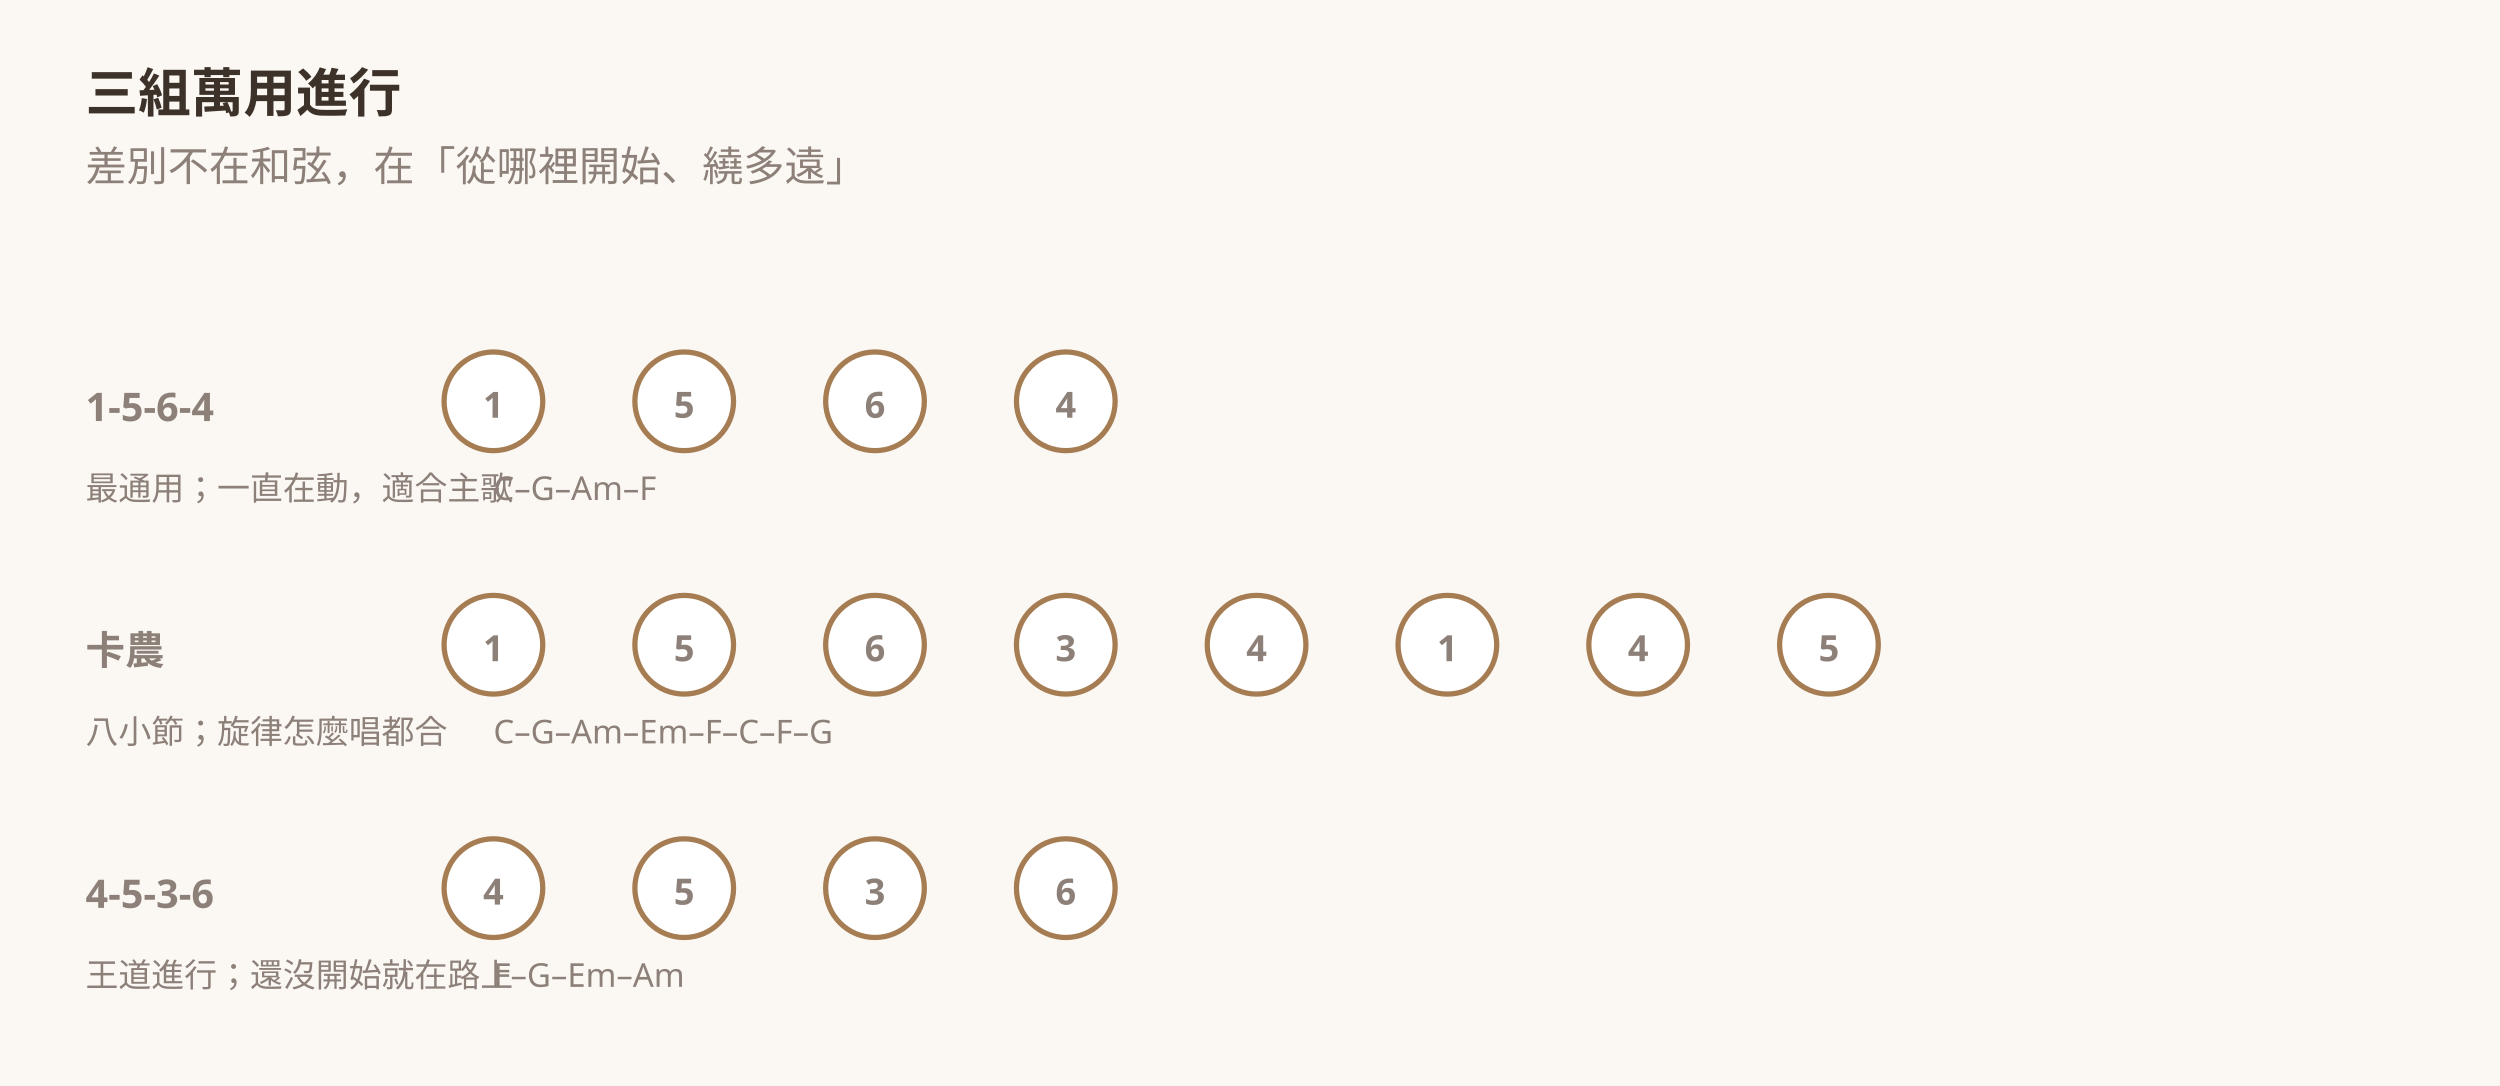
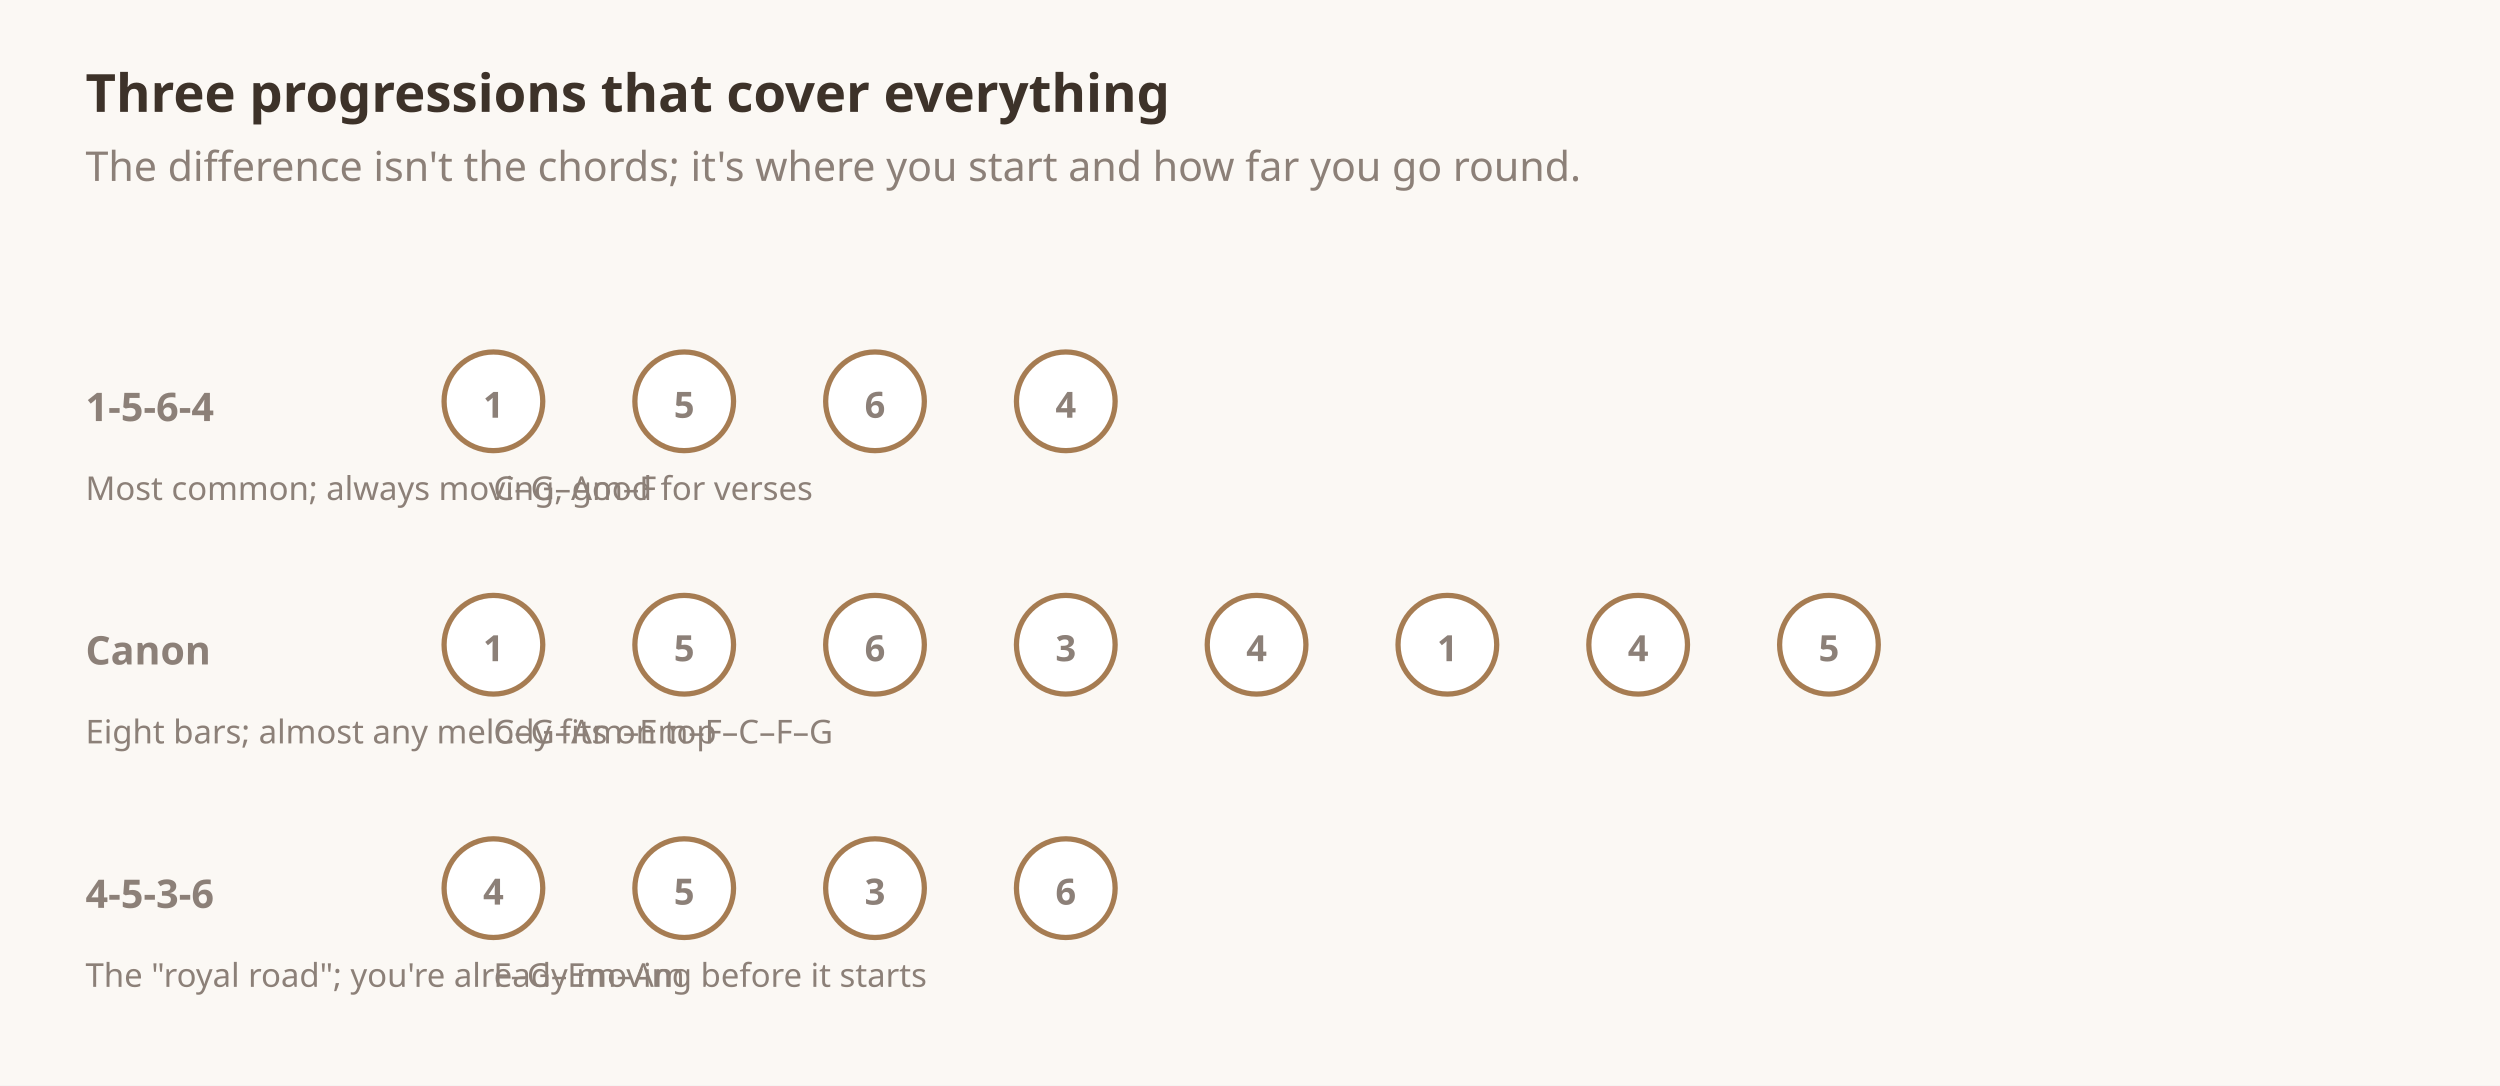
<svg xmlns="http://www.w3.org/2000/svg" viewBox="0 0 760 330" role="img" aria-label="三組萬用進行">
  <rect width="760" height="330" fill="#FBF8F4" />
  <style>
    .t   { font-family: 'Noto Sans TC','PingFang TC','Microsoft JhengHei',system-ui,sans-serif; fill: #3D3229; }
    .tb  { font-family: 'Noto Sans TC','PingFang TC','Microsoft JhengHei',system-ui,sans-serif; fill: #3D3229; font-weight: 700; }
    .ts  { font-family: 'Noto Sans TC','PingFang TC','Microsoft JhengHei',system-ui,sans-serif; fill: #8C8078; }
    .num { font-family: 'Noto Sans TC','PingFang TC','Microsoft JhengHei',system-ui,sans-serif; fill: #FFFFFF; font-weight: 700; font-size: 11px; }
    .ink { fill: none; stroke: #3D3229; stroke-width: 1.6; stroke-linejoin: round; stroke-linecap: round; }
    .thin{ fill: none; stroke: #D9CFC4; stroke-width: 1.1; }
    .dash{ fill: none; stroke: #D9CFC4; stroke-width: 1.1; stroke-dasharray: 4 5; }
    .lead{ fill: none; stroke: #8C8078; stroke-width: 1; }
    .acc { fill: none; stroke: #A67C52; stroke-width: 2; stroke-linejoin: round; stroke-linecap: round; }
    .blue{ fill: none; stroke: #6B8FBF; stroke-width: 2; stroke-linejoin: round; stroke-linecap: round; }
    .green{ fill: none; stroke: #6F8F6A; stroke-width: 2; stroke-linejoin: round; stroke-linecap: round; }
    .red { fill: none; stroke: #B0563F; stroke-width: 2; stroke-linejoin: round; stroke-linecap: round; }
    .dot { fill: #3D3229; }
  </style>
-   <text x="26" y="34" class="tb" font-size="16">三組萬用進行</text>
-   <text x="26" y="55" class="ts" font-size="12.5">差別不在和弦，在「從哪裡開始、繞多遠」</text>
+   <text x="26" y="34" class="tb" font-size="16">Three progressions that cover everything</text>
+   <text x="26" y="55" class="ts" font-size="12.5">The difference isn't the chords; it's where you start and how far you go round.</text>
  <text x="26" y="128" class="ts" font-size="12" font-weight="700">1-5-6-4</text>
  <circle cx="150" cy="122" r="15" fill="#FFFFFF" stroke="#A67C52" stroke-width="1.6" />
  <text x="150" y="127" class="ts" font-size="11" text-anchor="middle" font-weight="700" fill="#A67C52">1</text>
  <circle cx="208" cy="122" r="15" fill="#FFFFFF" stroke="#A67C52" stroke-width="1.6" />
  <text x="208" y="127" class="ts" font-size="11" text-anchor="middle" font-weight="700" fill="#A67C52">5</text>
  <circle cx="266" cy="122" r="15" fill="#FFFFFF" stroke="#A67C52" stroke-width="1.6" />
  <text x="266" y="127" class="ts" font-size="11" text-anchor="middle" font-weight="700" fill="#A67C52">6</text>
  <circle cx="324" cy="122" r="15" fill="#FFFFFF" stroke="#A67C52" stroke-width="1.6" />
  <text x="324" y="127" class="ts" font-size="11" text-anchor="middle" font-weight="700" fill="#A67C52">4</text>
  <text x="150" y="152" class="ts" font-size="10" fill="#8C8078">C–G–Am–F</text>
-   <text x="26" y="152" class="ts" font-size="10" fill="#8C8078">最通用；一直在動，適合主歌</text>
-   <text x="26" y="202" class="ts" font-size="12" font-weight="700">卡農</text>
+   <text x="26" y="152" class="ts" font-size="10" fill="#8C8078">Most common; always moving, good for verses</text>
+   <text x="26" y="202" class="ts" font-size="12" font-weight="700">Canon</text>
  <circle cx="150" cy="196" r="15" fill="#FFFFFF" stroke="#A67C52" stroke-width="1.6" />
  <text x="150" y="201" class="ts" font-size="11" text-anchor="middle" font-weight="700" fill="#A67C52">1</text>
  <circle cx="208" cy="196" r="15" fill="#FFFFFF" stroke="#A67C52" stroke-width="1.6" />
  <text x="208" y="201" class="ts" font-size="11" text-anchor="middle" font-weight="700" fill="#A67C52">5</text>
  <circle cx="266" cy="196" r="15" fill="#FFFFFF" stroke="#A67C52" stroke-width="1.6" />
  <text x="266" y="201" class="ts" font-size="11" text-anchor="middle" font-weight="700" fill="#A67C52">6</text>
  <circle cx="324" cy="196" r="15" fill="#FFFFFF" stroke="#A67C52" stroke-width="1.6" />
  <text x="324" y="201" class="ts" font-size="11" text-anchor="middle" font-weight="700" fill="#A67C52">3</text>
  <circle cx="382" cy="196" r="15" fill="#FFFFFF" stroke="#A67C52" stroke-width="1.6" />
  <text x="382" y="201" class="ts" font-size="11" text-anchor="middle" font-weight="700" fill="#A67C52">4</text>
  <circle cx="440" cy="196" r="15" fill="#FFFFFF" stroke="#A67C52" stroke-width="1.6" />
  <text x="440" y="201" class="ts" font-size="11" text-anchor="middle" font-weight="700" fill="#A67C52">1</text>
  <circle cx="498" cy="196" r="15" fill="#FFFFFF" stroke="#A67C52" stroke-width="1.6" />
  <text x="498" y="201" class="ts" font-size="11" text-anchor="middle" font-weight="700" fill="#A67C52">4</text>
  <circle cx="556" cy="196" r="15" fill="#FFFFFF" stroke="#A67C52" stroke-width="1.6" />
  <text x="556" y="201" class="ts" font-size="11" text-anchor="middle" font-weight="700" fill="#A67C52">5</text>
  <text x="150" y="226" class="ts" font-size="10" fill="#8C8078">C–G–Am–Em–F–C–F–G</text>
-   <text x="26" y="226" class="ts" font-size="10" fill="#8C8078">八小節；旋律怎麼唱都合</text>
+   <text x="26" y="226" class="ts" font-size="10" fill="#8C8078">Eight bars; almost any melody fits on top</text>
  <text x="26" y="276" class="ts" font-size="12" font-weight="700">4-5-3-6</text>
  <circle cx="150" cy="270" r="15" fill="#FFFFFF" stroke="#A67C52" stroke-width="1.6" />
  <text x="150" y="275" class="ts" font-size="11" text-anchor="middle" font-weight="700" fill="#A67C52">4</text>
  <circle cx="208" cy="270" r="15" fill="#FFFFFF" stroke="#A67C52" stroke-width="1.6" />
  <text x="208" y="275" class="ts" font-size="11" text-anchor="middle" font-weight="700" fill="#A67C52">5</text>
  <circle cx="266" cy="270" r="15" fill="#FFFFFF" stroke="#A67C52" stroke-width="1.6" />
  <text x="266" y="275" class="ts" font-size="11" text-anchor="middle" font-weight="700" fill="#A67C52">3</text>
  <circle cx="324" cy="270" r="15" fill="#FFFFFF" stroke="#A67C52" stroke-width="1.6" />
  <text x="324" y="275" class="ts" font-size="11" text-anchor="middle" font-weight="700" fill="#A67C52">6</text>
  <text x="150" y="300" class="ts" font-size="10" fill="#8C8078">F–G–Em–Am</text>
-   <text x="26" y="300" class="ts" font-size="10" fill="#8C8078">王道進行；還沒開始就在路上</text>
+   <text x="26" y="300" class="ts" font-size="10" fill="#8C8078">The "royal road"; you're already moving before it starts</text>
</svg>
